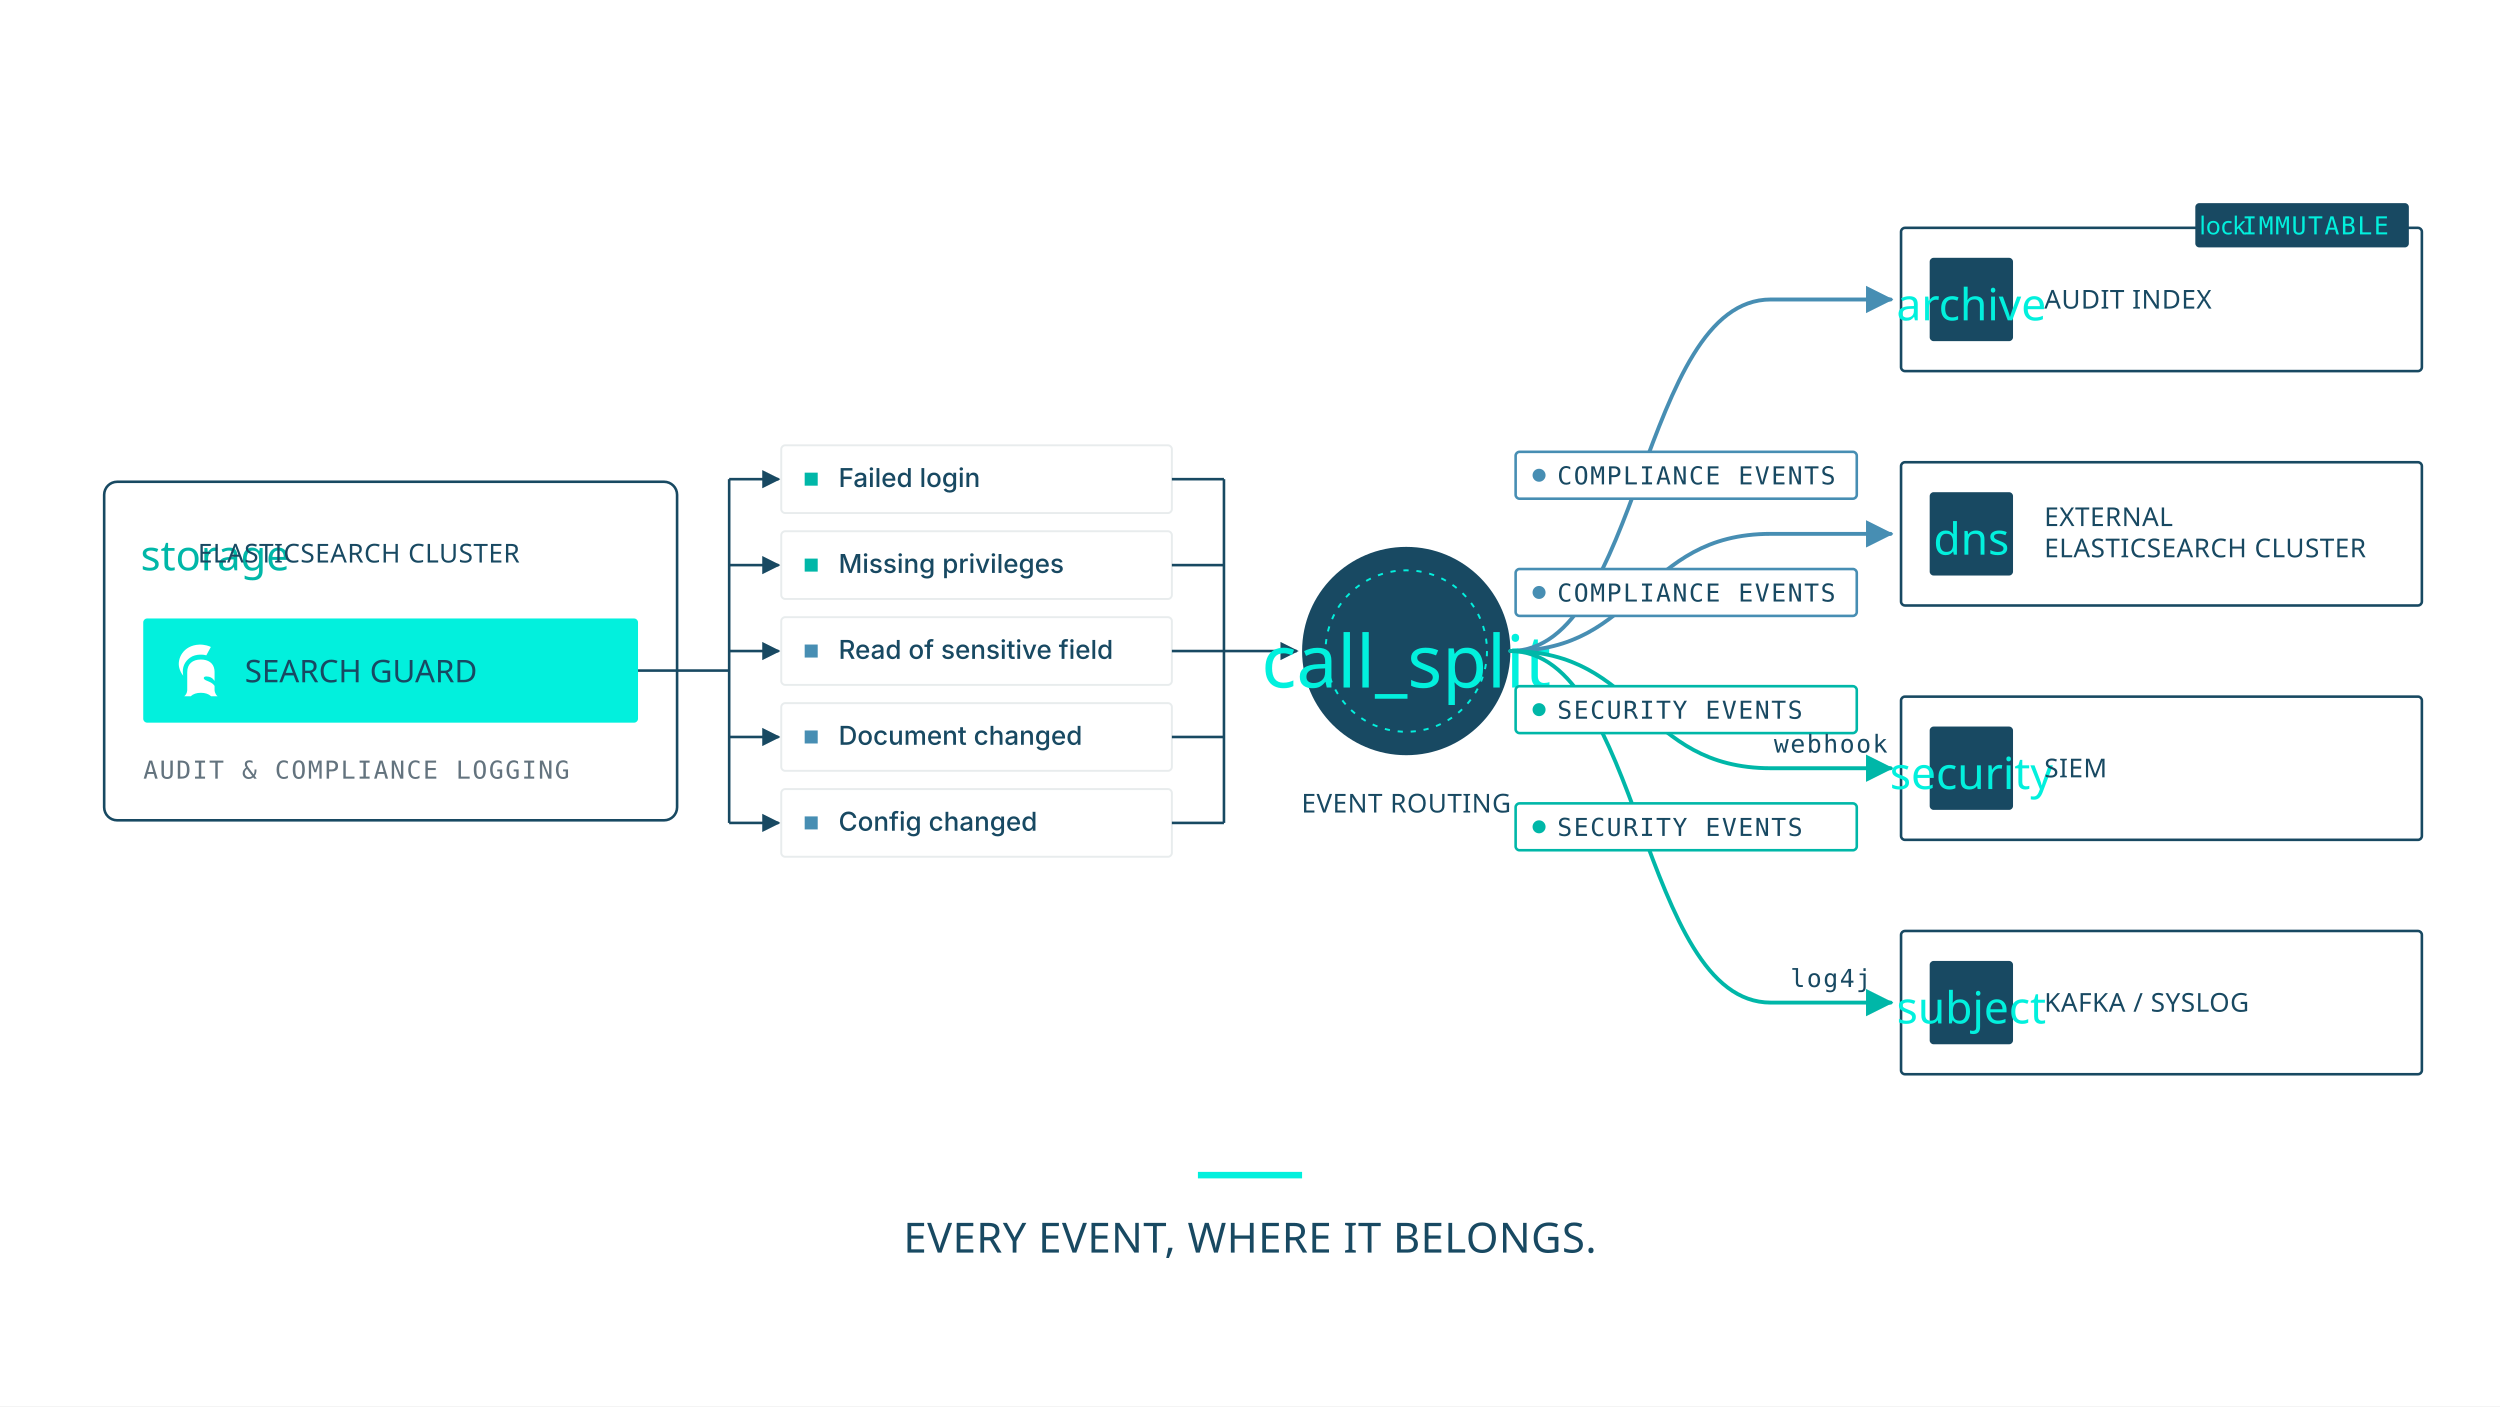
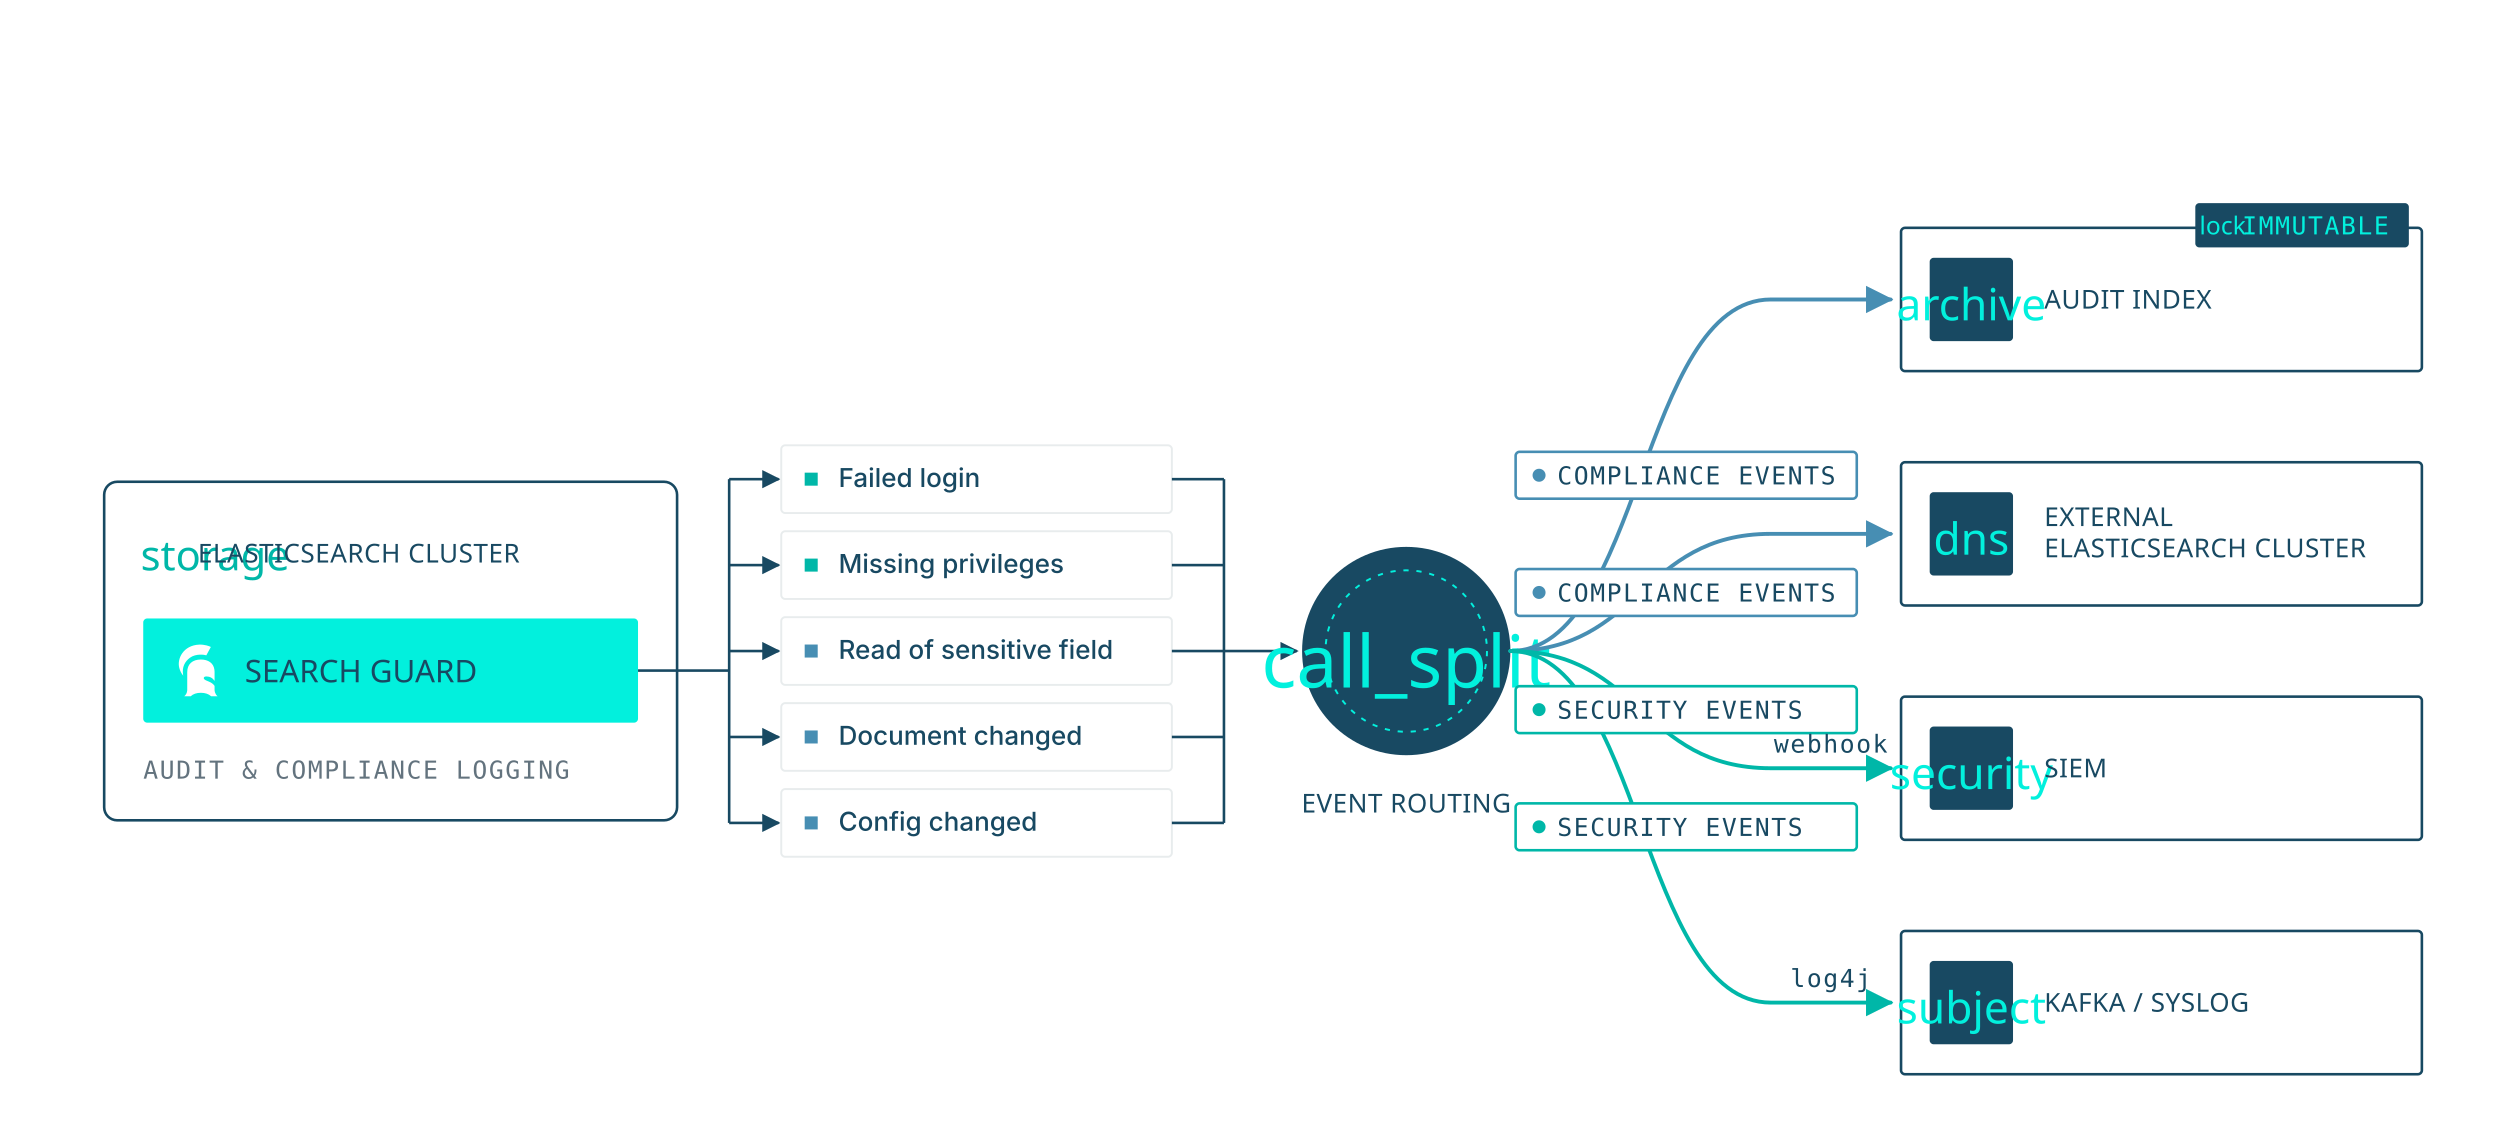
- <svg xmlns="http://www.w3.org/2000/svg" viewBox="0 0 1920 1080" role="img" aria-labelledby="sg-caf-title sg-caf-desc">
+ <svg xmlns="http://www.w3.org/2000/svg" viewBox="0 0 1920 873" role="img" aria-labelledby="sg-caf-title sg-caf-desc">
  <defs>
    <marker id="sg-caf-ah-sec" viewBox="0 0 10 10" refX="9" refY="5" markerWidth="7" markerHeight="7" orient="auto">
      <path d="M0 0L10 5L0 10z" fill="#00B7A8" />
    </marker>
    <marker id="sg-caf-ah-comp" viewBox="0 0 10 10" refX="9" refY="5" markerWidth="7" markerHeight="7" orient="auto">
      <path d="M0 0L10 5L0 10z" fill="#478EB3" />
    </marker>
    <marker id="sg-caf-ah-dark" viewBox="0 0 10 10" refX="9" refY="5" markerWidth="7" markerHeight="7" orient="auto">
      <path d="M0 0L10 5L0 10z" fill="#184962" />
    </marker>
    <clipPath id="sg-caf-helmet-clip">
      <rect width="86" height="116" transform="translate(0 0.160645)" />
    </clipPath>
  </defs>
  <rect width="1920" height="1080" fill="#FFFFFF" />
  <g>
    <rect x="80" y="370" width="440" height="260" rx="10" fill="#FFFFFF" stroke="#184962" stroke-width="2" />
    <text x="108" y="438" font-family="Material Icons" font-size="32" fill="#00B7A8">storage</text>
    <text x="152" y="432" font-family="Parafina-SemiWideBold" letter-spacing="0.4" font-size="20" fill="#184962">ELASTICSEARCH CLUSTER</text>
    <rect x="110" y="475" width="380" height="80" rx="3" fill="#02F0DD" />
    <svg x="132" y="495" width="40" height="40" viewBox="0 0 86 117">
      <g clip-path="url(#sg-caf-helmet-clip)">
        <path d="M49.496 108.407C59.199 108.407 67.189 111.055 72.614 116.147H87.014C85.799 115.151 84.598 113.826 83.559 112.202C81.953 109.69 80.725 106.468 80.414 102.604V92.953C77.796 88.939 73.68 85.758 67.728 83.314L63.464 81.539C60.077 80.106 56.149 78.331 56.149 75.355C56.149 72.707 58.875 71.71 62.155 71.71C69.699 71.71 75.934 75.027 80.414 81.662V61.321C80.414 59.587 80.266 57.949 80.036 56.365C77.931 41.566 66.271 33.689 49.483 33.689C31.021 33.689 18.996 43.641 18.996 62.099V102.618C18.632 109.253 15.555 113.567 12.37 116.161H26.864C32.195 111.082 39.982 108.42 49.483 108.42L49.496 108.407Z" fill="#FFFFFF" />
        <path d="M72.048 5.539C69.645 3.805 58.039 -0.359 45.515 0.214C10.4 1.825 -4.432 31.696 1.142 52.584C2.991 59.505 6.081 65.389 10.13 70.045C9.928 69.225 9.725 68.42 9.604 67.628C6.986 50.959 13.477 38.126 25.164 29.621C38.741 19.75 58.282 22.959 61.899 24.215L72.034 5.525L72.048 5.539Z" fill="#FFFFFF" />
      </g>
    </svg>
    <text x="188" y="524" font-family="Parafina-SemiWideXBold" font-size="24" fill="#184962">SEARCH GUARD</text>
    <text x="110" y="598" font-family="ui-monospace, SFMono-Regular, Menlo, monospace" letter-spacing="1.2" font-size="19" fill="#63737E">AUDIT &amp; COMPLIANCE LOGGING</text>
  </g>
  <path d="M490 515H560M560 368V632" fill="none" stroke="#184962" stroke-width="2" />
  <g fill="none" stroke="#184962" stroke-width="2" marker-end="url(#sg-caf-ah-dark)">
    <path d="M560 368H598" />
    <path d="M560 434H598" />
    <path d="M560 500H598" />
    <path d="M560 566H598" />
    <path d="M560 632H598" />
  </g>
  <g font-family="Inter-Regular, -apple-system, sans-serif" font-size="20" font-weight="500" fill="#184962">
    <rect x="600" y="342" width="300" height="52" rx="3" fill="#FFFFFF" stroke="#E8ECED" stroke-width="1.5" />
    <rect x="618" y="363" width="10" height="10" fill="#00B7A8" />
    <text x="644" y="374">Failed login</text>
    <rect x="600" y="408" width="300" height="52" rx="3" fill="#FFFFFF" stroke="#E8ECED" stroke-width="1.5" />
    <rect x="618" y="429" width="10" height="10" fill="#00B7A8" />
    <text x="644" y="440">Missing privileges</text>
    <rect x="600" y="474" width="300" height="52" rx="3" fill="#FFFFFF" stroke="#E8ECED" stroke-width="1.5" />
    <rect x="618" y="495" width="10" height="10" fill="#478EB3" />
    <text x="644" y="506">Read of sensitive field</text>
    <rect x="600" y="540" width="300" height="52" rx="3" fill="#FFFFFF" stroke="#E8ECED" stroke-width="1.5" />
    <rect x="618" y="561" width="10" height="10" fill="#478EB3" />
    <text x="644" y="572">Document changed</text>
    <rect x="600" y="606" width="300" height="52" rx="3" fill="#FFFFFF" stroke="#E8ECED" stroke-width="1.5" />
    <rect x="618" y="627" width="10" height="10" fill="#478EB3" />
    <text x="644" y="638">Config changed</text>
  </g>
  <path d="M900 368H940M900 434H940M900 500H940M900 566H940M900 632H940M940 368V632" fill="none" stroke="#184962" stroke-width="2" />
  <path d="M940 500H996" fill="none" stroke="#184962" stroke-width="2" marker-end="url(#sg-caf-ah-dark)" />
  <g>
    <circle cx="1080" cy="500" r="80" fill="#184962" />
    <circle cx="1080" cy="500" r="62" fill="none" stroke="#02F0DD" stroke-width="1.5" stroke-dasharray="4 6" />
    <text x="1080" y="528" text-anchor="middle" font-family="Material Icons" font-size="56" fill="#02F0DD">call_split</text>
    <text x="1080" y="624" text-anchor="middle" font-family="Parafina-SemiWideBold" letter-spacing="0.4" font-size="20" fill="#184962">EVENT ROUTING</text>
  </g>
  <g fill="none" stroke-width="3" stroke-linecap="round">
    <path d="M1160 500C1260 500 1260 230 1360 230L1452 230" stroke="#478EB3" marker-end="url(#sg-caf-ah-comp)" />
    <path d="M1160 500C1260 500 1260 410 1360 410L1452 410" stroke="#478EB3" marker-end="url(#sg-caf-ah-comp)" />
    <path d="M1160 500C1260 500 1260 590 1360 590L1452 590" stroke="#00B7A8" marker-end="url(#sg-caf-ah-sec)" />
    <path d="M1160 500C1260 500 1260 770 1360 770L1452 770" stroke="#00B7A8" marker-end="url(#sg-caf-ah-sec)" />
  </g>
  <g font-family="ui-monospace, SFMono-Regular, Menlo, monospace" letter-spacing="1.2" font-size="19" fill="#184962">
    <rect x="1164" y="347" width="262" height="36" rx="3" fill="#FFFFFF" stroke="#478EB3" stroke-width="2" />
    <circle cx="1182" cy="365" r="5" fill="#478EB3" />
    <text x="1196" y="372">COMPLIANCE EVENTS</text>
    <rect x="1164" y="437" width="262" height="36" rx="3" fill="#FFFFFF" stroke="#478EB3" stroke-width="2" />
    <circle cx="1182" cy="455" r="5" fill="#478EB3" />
    <text x="1196" y="462">COMPLIANCE EVENTS</text>
    <rect x="1164" y="527" width="262" height="36" rx="3" fill="#FFFFFF" stroke="#00B7A8" stroke-width="2" />
    <circle cx="1182" cy="545" r="5" fill="#00B7A8" />
    <text x="1196" y="552">SECURITY EVENTS</text>
    <rect x="1164" y="617" width="262" height="36" rx="3" fill="#FFFFFF" stroke="#00B7A8" stroke-width="2" />
    <circle cx="1182" cy="635" r="5" fill="#00B7A8" />
    <text x="1196" y="642">SECURITY EVENTS</text>
  </g>
  <g font-family="ui-monospace, SFMono-Regular, Menlo, monospace" letter-spacing="1.2" font-size="19" fill="#184962" text-anchor="middle">
    <text x="1406" y="578">webhook</text>
    <text x="1406" y="758">log4j</text>
  </g>
  <g>
    <rect x="1460" y="175" width="400" height="110" rx="3" fill="#FFFFFF" stroke="#184962" stroke-width="2" />
    <rect x="1482" y="198" width="64" height="64" rx="3" fill="#184962" />
    <text x="1514" y="246" text-anchor="middle" font-family="Material Icons" font-size="34" fill="#02F0DD">archive</text>
    <text x="1570" y="237" font-family="Parafina-SemiWideBold" letter-spacing="0.4" font-size="20" fill="#184962">AUDIT INDEX</text>
    <rect x="1686" y="156" width="164" height="34" rx="3" fill="#184962" />
    <text x="1707" y="180" text-anchor="middle" font-family="Material Icons" font-size="19" fill="#02F0DD">lock</text>
    <text x="1722" y="180" font-family="ui-monospace, SFMono-Regular, Menlo, monospace" letter-spacing="1.2" font-size="19" fill="#02F0DD">IMMUTABLE</text>
    <rect x="1460" y="355" width="400" height="110" rx="3" fill="#FFFFFF" stroke="#184962" stroke-width="2" />
    <rect x="1482" y="378" width="64" height="64" rx="3" fill="#184962" />
    <text x="1514" y="426" text-anchor="middle" font-family="Material Icons" font-size="34" fill="#02F0DD">dns</text>
    <text x="1570" y="404" font-family="Parafina-SemiWideBold" letter-spacing="0.4" font-size="20" fill="#184962">EXTERNAL</text>
    <text x="1570" y="428" font-family="Parafina-SemiWideBold" letter-spacing="0.4" font-size="20" fill="#184962">ELASTICSEARCH CLUSTER</text>
    <rect x="1460" y="535" width="400" height="110" rx="3" fill="#FFFFFF" stroke="#184962" stroke-width="2" />
    <rect x="1482" y="558" width="64" height="64" rx="3" fill="#184962" />
    <text x="1514" y="606" text-anchor="middle" font-family="Material Icons" font-size="34" fill="#02F0DD">security</text>
    <text x="1570" y="597" font-family="Parafina-SemiWideBold" letter-spacing="0.4" font-size="20" fill="#184962">SIEM</text>
    <rect x="1460" y="715" width="400" height="110" rx="3" fill="#FFFFFF" stroke="#184962" stroke-width="2" />
    <rect x="1482" y="738" width="64" height="64" rx="3" fill="#184962" />
    <text x="1514" y="786" text-anchor="middle" font-family="Material Icons" font-size="34" fill="#02F0DD">subject</text>
    <text x="1570" y="777" font-family="Parafina-SemiWideBold" letter-spacing="0.4" font-size="20" fill="#184962">KAFKA / SYSLOG</text>
  </g>
-   <rect x="920" y="900" width="80" height="5" fill="#02F0DD" />
-   <text x="960" y="962" text-anchor="middle" font-family="Parafina-SemiWideBold" letter-spacing="0.4" font-size="32" fill="#184962">EVERY EVENT, WHERE IT BELONGS.</text>
</svg>
